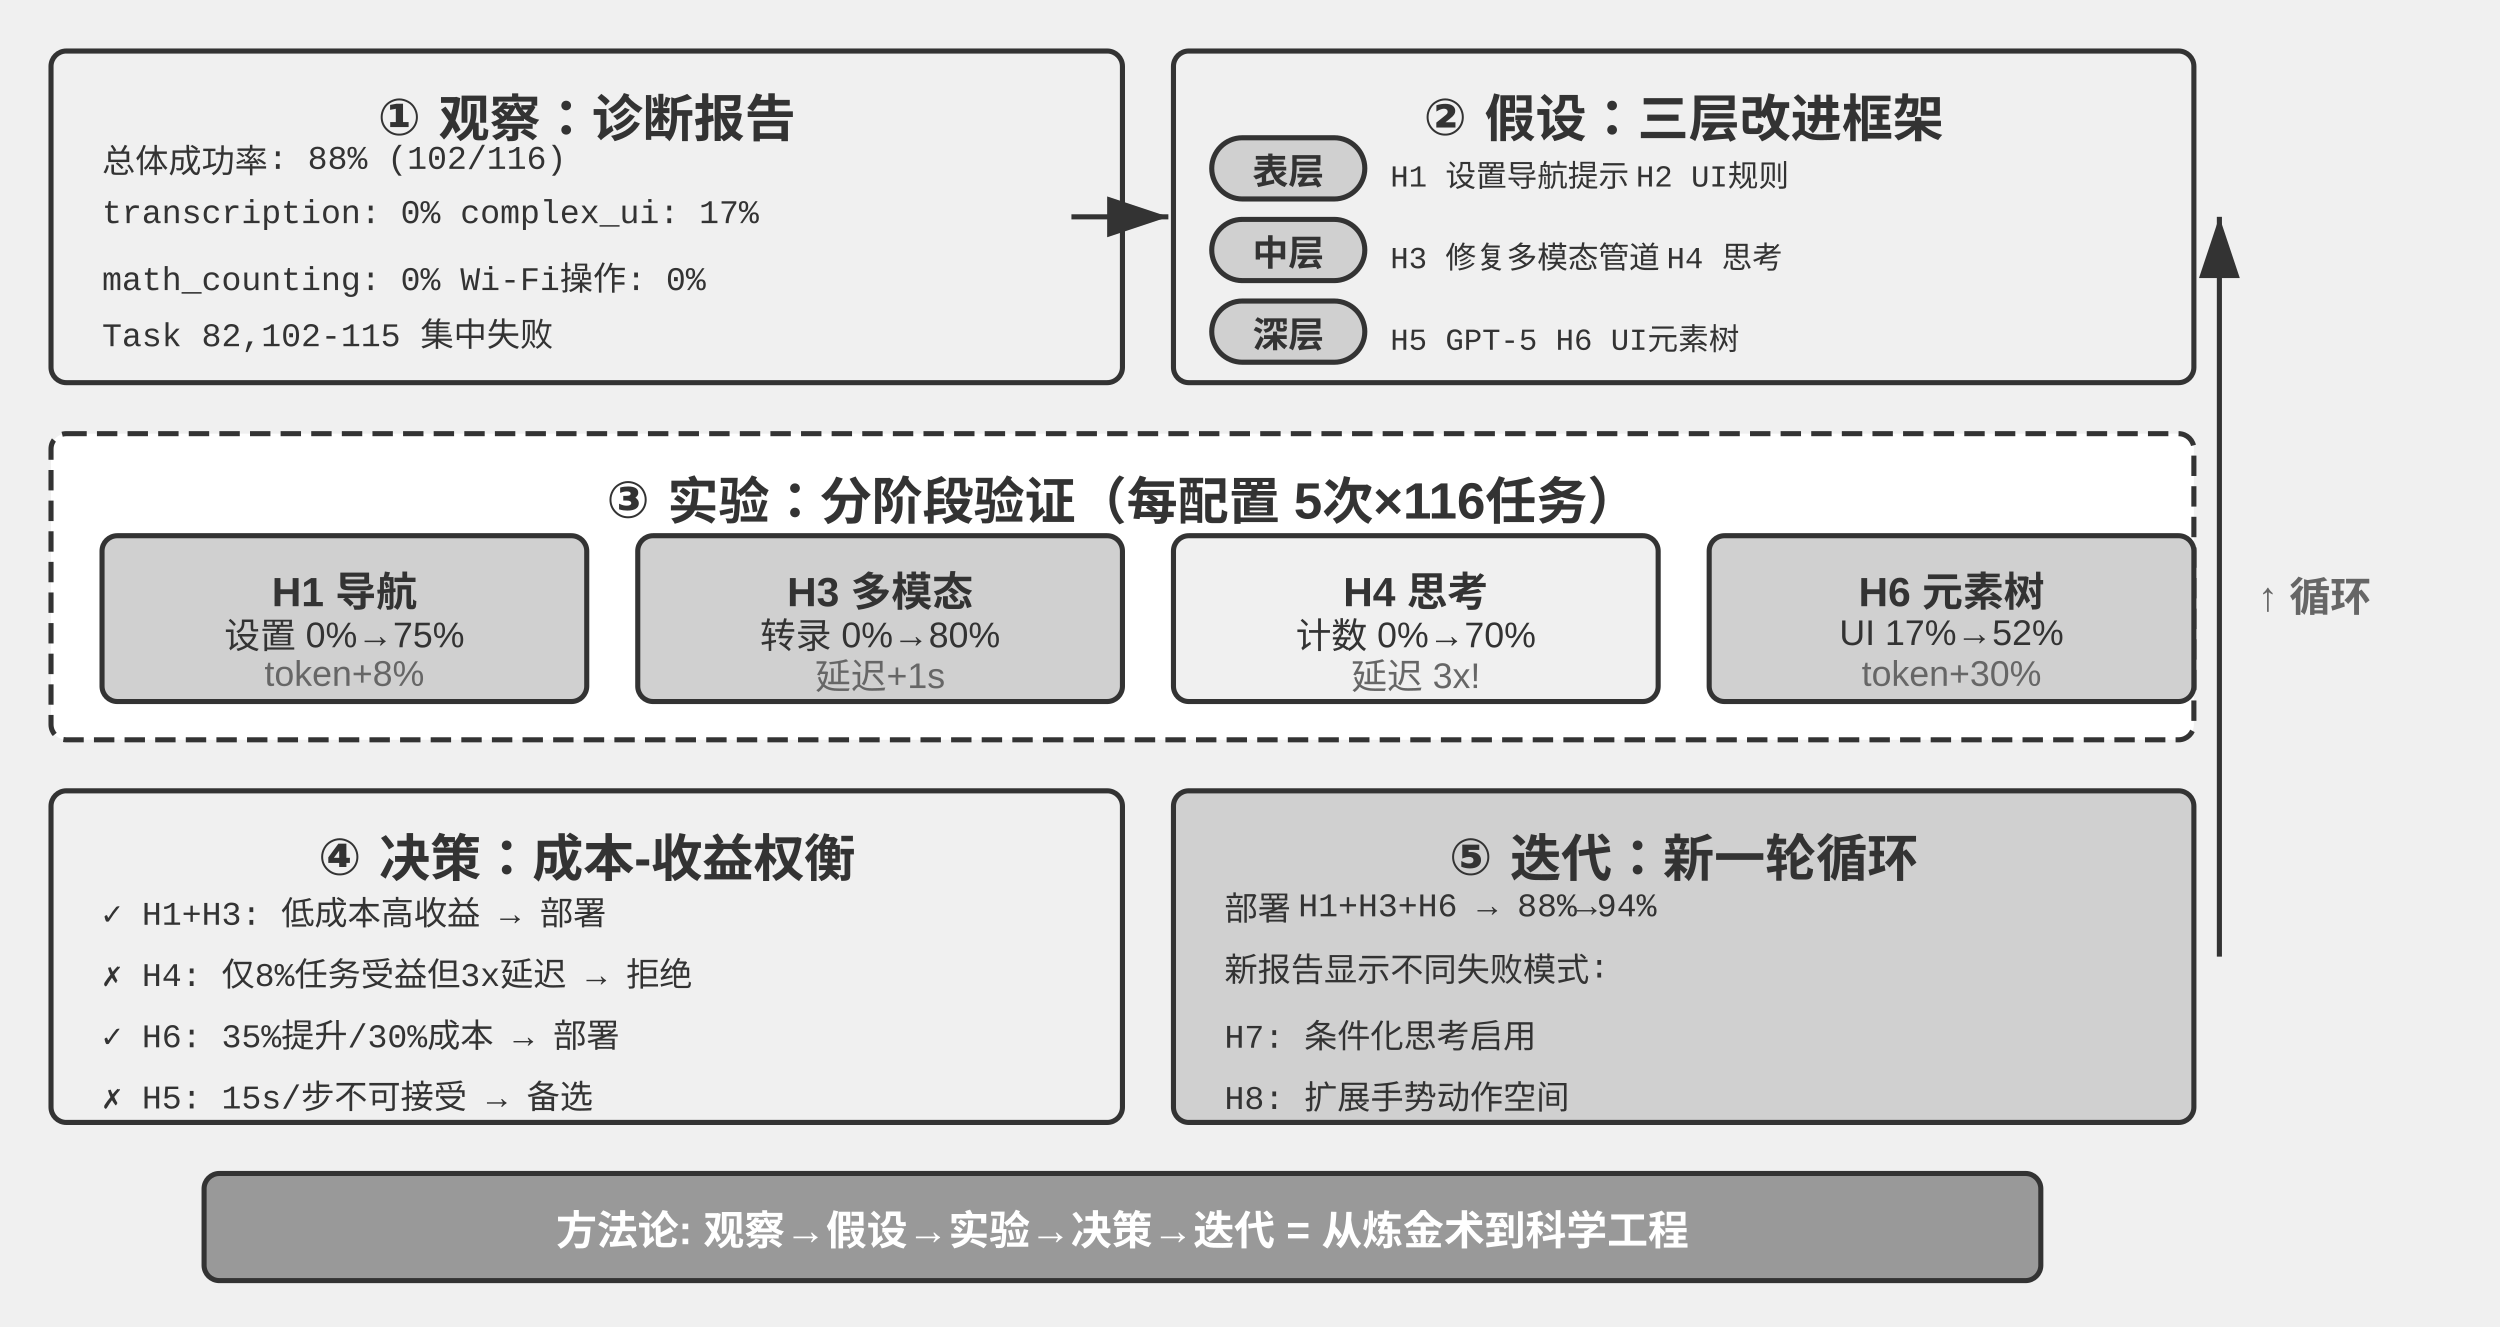
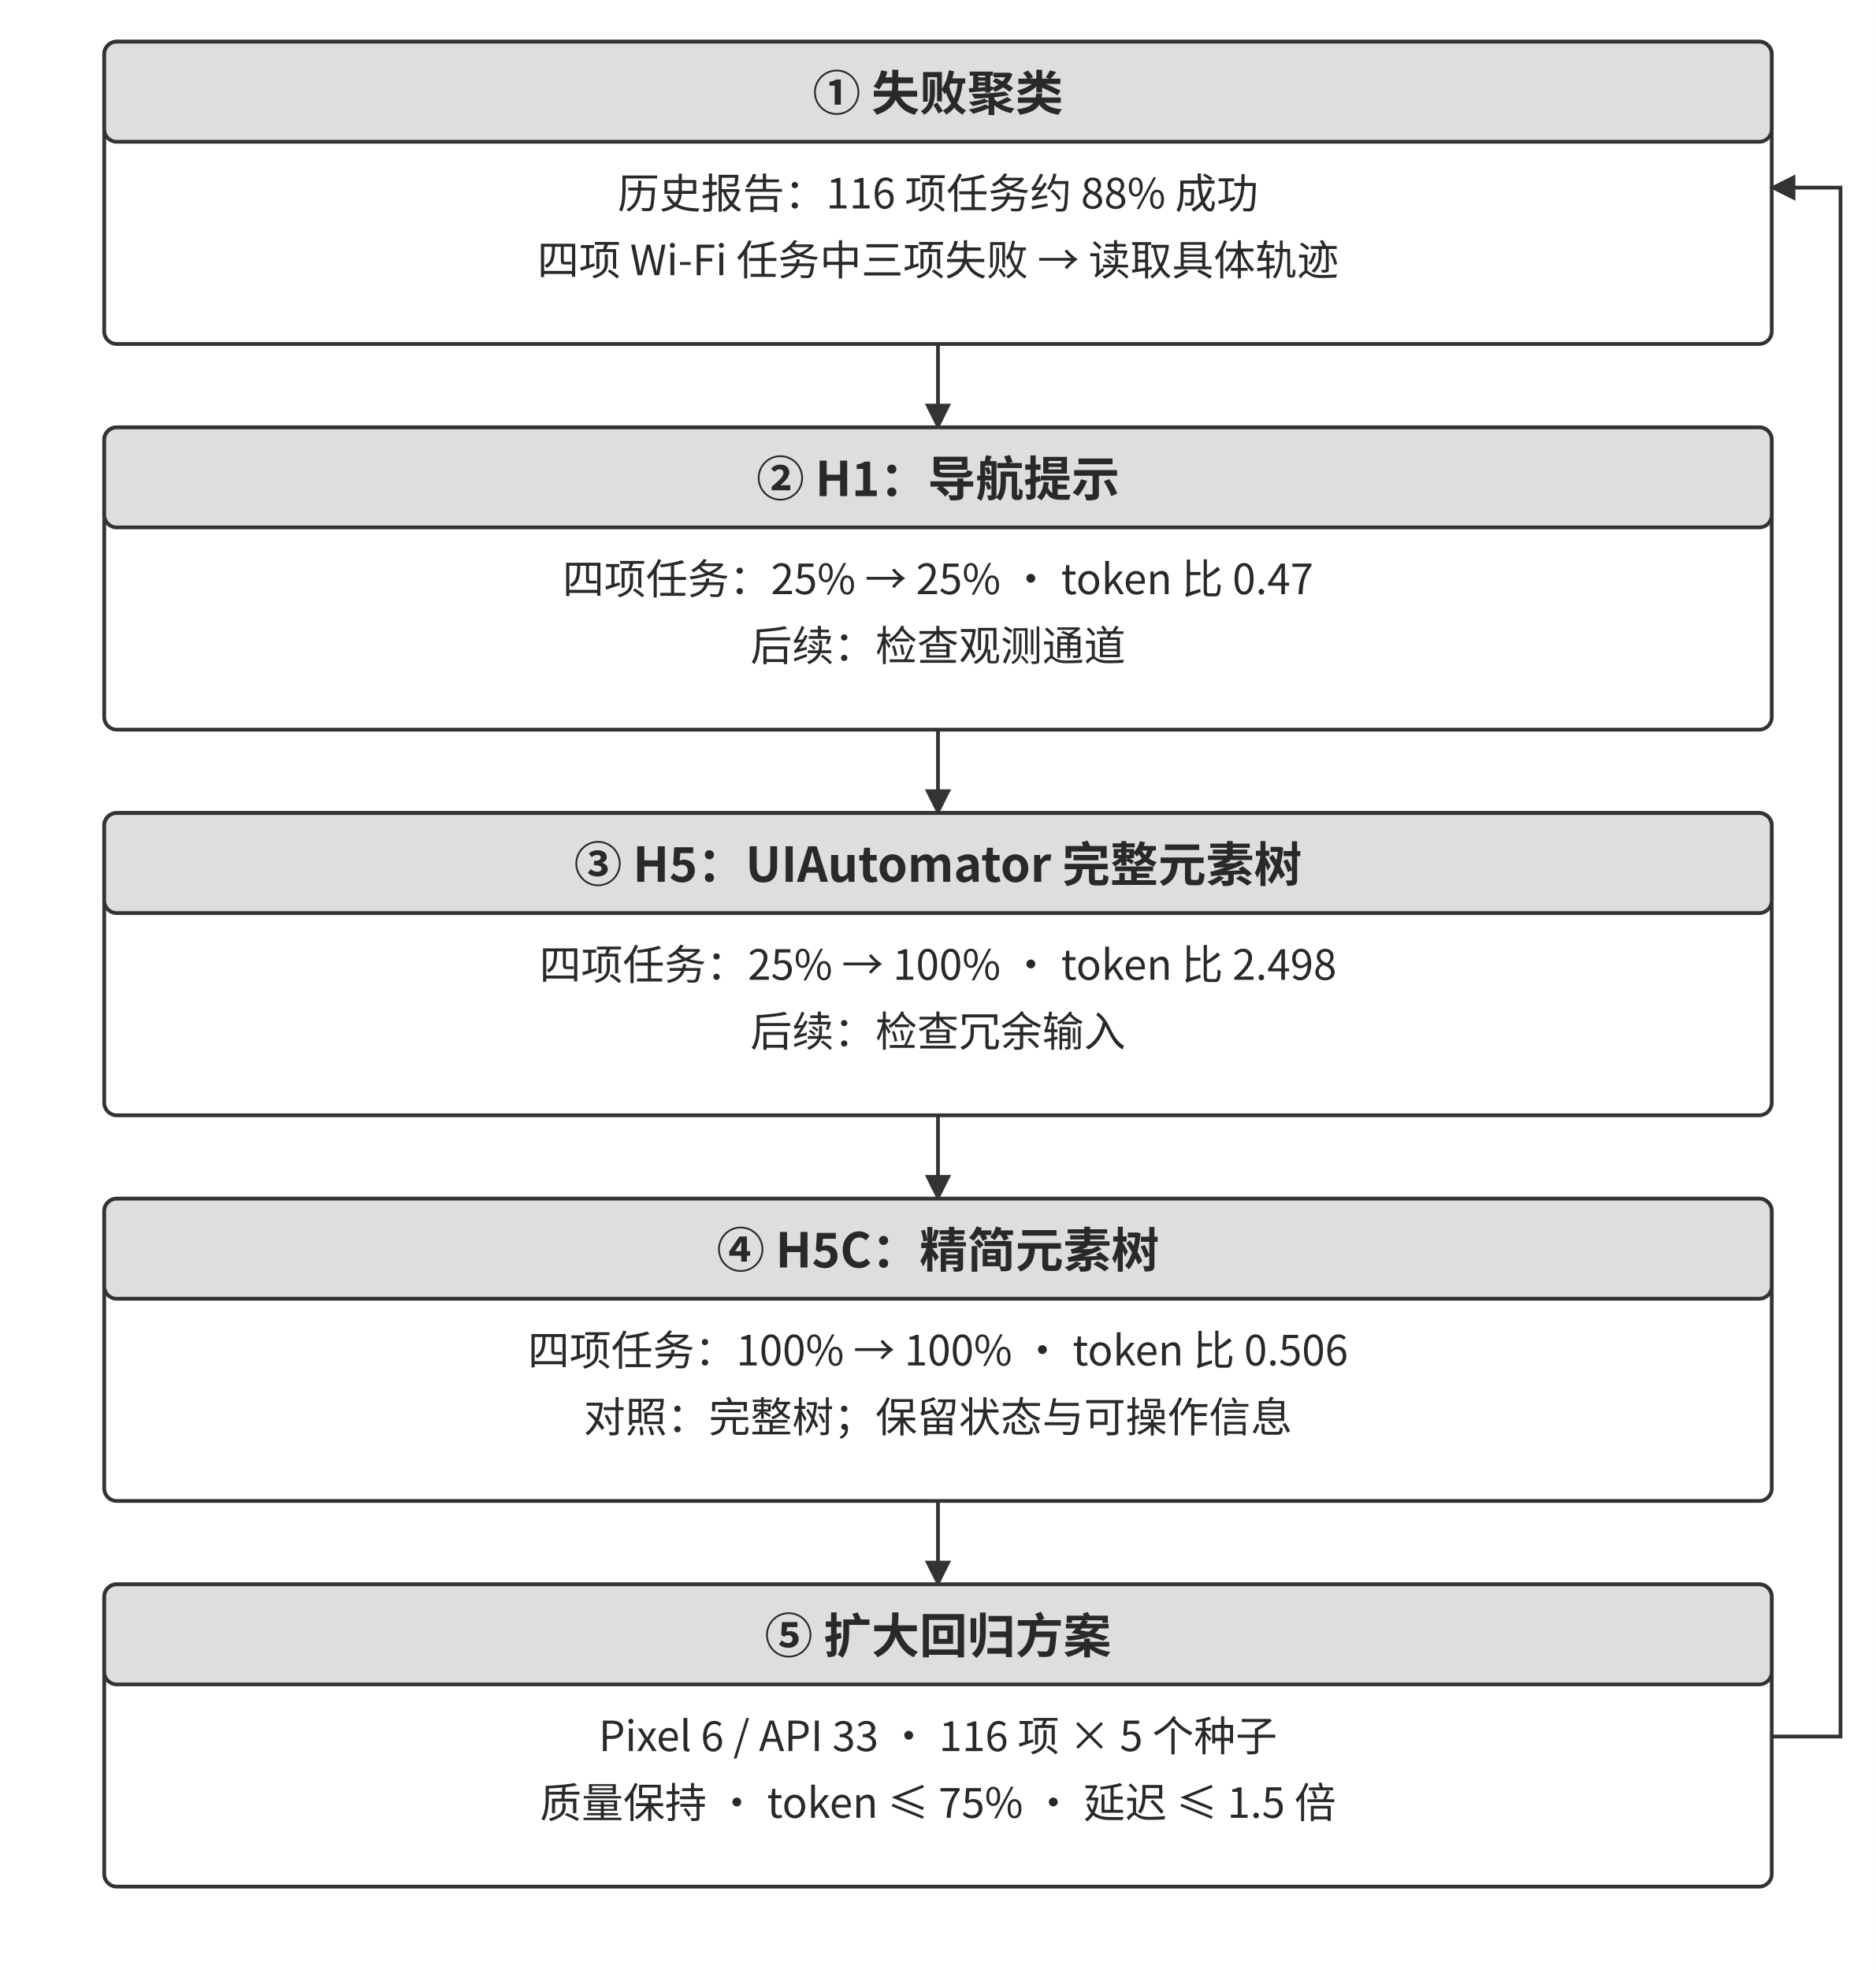
- <svg xmlns="http://www.w3.org/2000/svg" viewBox="0 40 980 520" width="980" height="520" style="background:#ffffff">
+ <svg xmlns="http://www.w3.org/2000/svg" width="150mm" height="157.50mm" viewBox="0 0 900 945" role="img" aria-labelledby="title desc">
  <defs>
-     <marker id="ah" markerWidth="12" markerHeight="8" refX="12" refY="4" orient="auto">
-       <polygon points="0 0, 12 4, 0 8" fill="#333333" />
-     </marker>
-     <marker id="ah-light" markerWidth="12" markerHeight="8" refX="12" refY="4" orient="auto">
-       <polygon points="0 0, 12 4, 0 8" fill="#999999" />
+     <marker id="arrow" viewBox="0 0 10 10" refX="9" refY="5" markerWidth="7" markerHeight="7" orient="auto-start-reverse">
+       <path d="M0 0 L10 5 L0 10 Z" fill="#333333" />
    </marker>
  </defs>
-   <rect x="20" y="60" width="420" height="130" rx="6" fill="#f0f0f0" stroke="#333333" stroke-width="2" />
-   <text x="230" y="82" font-family="Arial, 'Helvetica Neue', Helvetica, 'PingFang SC', 'Microsoft YaHei', sans-serif" font-size="20" fill="#333333" text-anchor="middle" dominant-baseline="central" font-weight="bold">① 观察：诊断报告</text>
-   <text x="40" y="102" font-family="'Courier New', Courier, monospace" font-size="13" fill="#333333" text-anchor="start" dominant-baseline="central">总体成功率: 88% (102/116)</text>
-   <text x="40" y="124" font-family="'Courier New', Courier, monospace" font-size="13" fill="#333333" text-anchor="start" dominant-baseline="central">transcription: 0%  complex_ui: 17%</text>
-   <text x="40" y="146" font-family="'Courier New', Courier, monospace" font-size="13" fill="#333333" text-anchor="start" dominant-baseline="central">math_counting: 0%  Wi-Fi操作: 0%</text>
-   <text x="40" y="168" font-family="'Courier New', Courier, monospace" font-size="13" fill="#333333" text-anchor="start" dominant-baseline="central">Task 82,102-115 集中失败</text>
-   <rect x="460" y="60" width="400" height="130" rx="6" fill="#f0f0f0" stroke="#333333" stroke-width="2" />
-   <text x="660" y="82" font-family="Arial, 'Helvetica Neue', Helvetica, 'PingFang SC', 'Microsoft YaHei', sans-serif" font-size="20" fill="#333333" text-anchor="middle" dominant-baseline="central" font-weight="bold">② 假设：三层改进框架</text>
-   <rect x="475" y="94" width="60" height="24" rx="12" fill="#d0d0d0" stroke="#333333" stroke-width="2" />
-   <text x="505.0" y="106.0" font-family="Arial, 'Helvetica Neue', Helvetica, 'PingFang SC', 'Microsoft YaHei', sans-serif" font-size="14" fill="#333333" text-anchor="middle" dominant-baseline="central" font-weight="bold">表层</text>
-   <text x="545" y="106" font-family="'Courier New', Courier, monospace" font-size="12" fill="#333333" text-anchor="start" dominant-baseline="central">H1 设置导航提示 H2 UI规则</text>
-   <rect x="475" y="126" width="60" height="24" rx="12" fill="#d0d0d0" stroke="#333333" stroke-width="2" />
-   <text x="505.0" y="138.0" font-family="Arial, 'Helvetica Neue', Helvetica, 'PingFang SC', 'Microsoft YaHei', sans-serif" font-size="14" fill="#333333" text-anchor="middle" dominant-baseline="central" font-weight="bold">中层</text>
-   <text x="545" y="138" font-family="'Courier New', Courier, monospace" font-size="12" fill="#333333" text-anchor="start" dominant-baseline="central">H3 修复多模态管道 H4 思考</text>
-   <rect x="475" y="158" width="60" height="24" rx="12" fill="#d0d0d0" stroke="#333333" stroke-width="2" />
-   <text x="505.0" y="170.0" font-family="Arial, 'Helvetica Neue', Helvetica, 'PingFang SC', 'Microsoft YaHei', sans-serif" font-size="14" fill="#333333" text-anchor="middle" dominant-baseline="central" font-weight="bold">深层</text>
-   <text x="545" y="170" font-family="'Courier New', Courier, monospace" font-size="12" fill="#333333" text-anchor="start" dominant-baseline="central">H5 GPT-5 H6 UI元素树</text>
-   <line x1="420" y1="125" x2="458" y2="125" stroke="#333333" stroke-width="2" marker-end="url(#ah)" />
-   <rect x="20" y="210" width="840" height="120" rx="6" fill="#ffffff" stroke="#333333" stroke-width="2" stroke-dasharray="8,4" />
-   <text x="440" y="232" font-family="Arial, 'Helvetica Neue', Helvetica, 'PingFang SC', 'Microsoft YaHei', sans-serif" font-size="20" fill="#333333" text-anchor="middle" dominant-baseline="central" font-weight="bold">③ 实验：分阶段验证（每配置 5次×116任务）</text>
-   <rect x="40" y="250" width="190" height="65" rx="6" fill="#d0d0d0" stroke="#333333" stroke-width="2" />
-   <text x="135" y="268" font-family="Arial, 'Helvetica Neue', Helvetica, 'PingFang SC', 'Microsoft YaHei', sans-serif" font-size="16" fill="#333333" text-anchor="middle" dominant-baseline="central" font-weight="bold">H1 导航</text>
-   <text x="135" y="288" font-family="Arial, 'Helvetica Neue', Helvetica, 'PingFang SC', 'Microsoft YaHei', sans-serif" font-size="14" fill="#333333" text-anchor="middle" dominant-baseline="central" font-weight="normal">设置 0%→75%</text>
-   <text x="135" y="304" font-family="Arial, 'Helvetica Neue', Helvetica, 'PingFang SC', 'Microsoft YaHei', sans-serif" font-size="14" fill="#666666" text-anchor="middle" dominant-baseline="central" font-weight="normal">token+8%</text>
-   <rect x="250" y="250" width="190" height="65" rx="6" fill="#d0d0d0" stroke="#333333" stroke-width="2" />
-   <text x="345" y="268" font-family="Arial, 'Helvetica Neue', Helvetica, 'PingFang SC', 'Microsoft YaHei', sans-serif" font-size="16" fill="#333333" text-anchor="middle" dominant-baseline="central" font-weight="bold">H3 多模态</text>
-   <text x="345" y="288" font-family="Arial, 'Helvetica Neue', Helvetica, 'PingFang SC', 'Microsoft YaHei', sans-serif" font-size="14" fill="#333333" text-anchor="middle" dominant-baseline="central" font-weight="normal">转录 0%→80%</text>
-   <text x="345" y="304" font-family="Arial, 'Helvetica Neue', Helvetica, 'PingFang SC', 'Microsoft YaHei', sans-serif" font-size="14" fill="#666666" text-anchor="middle" dominant-baseline="central" font-weight="normal">延迟+1s</text>
-   <rect x="460" y="250" width="190" height="65" rx="6" fill="#f0f0f0" stroke="#333333" stroke-width="2" />
-   <text x="555" y="268" font-family="Arial, 'Helvetica Neue', Helvetica, 'PingFang SC', 'Microsoft YaHei', sans-serif" font-size="16" fill="#333333" text-anchor="middle" dominant-baseline="central" font-weight="bold">H4 思考</text>
-   <text x="555" y="288" font-family="Arial, 'Helvetica Neue', Helvetica, 'PingFang SC', 'Microsoft YaHei', sans-serif" font-size="14" fill="#333333" text-anchor="middle" dominant-baseline="central" font-weight="normal">计数 0%→70%</text>
-   <text x="555" y="304" font-family="Arial, 'Helvetica Neue', Helvetica, 'PingFang SC', 'Microsoft YaHei', sans-serif" font-size="14" fill="#666666" text-anchor="middle" dominant-baseline="central" font-weight="normal">延迟 3x!</text>
-   <rect x="670" y="250" width="190" height="65" rx="6" fill="#d0d0d0" stroke="#333333" stroke-width="2" />
-   <text x="765" y="268" font-family="Arial, 'Helvetica Neue', Helvetica, 'PingFang SC', 'Microsoft YaHei', sans-serif" font-size="16" fill="#333333" text-anchor="middle" dominant-baseline="central" font-weight="bold">H6 元素树</text>
-   <text x="765" y="288" font-family="Arial, 'Helvetica Neue', Helvetica, 'PingFang SC', 'Microsoft YaHei', sans-serif" font-size="14" fill="#333333" text-anchor="middle" dominant-baseline="central" font-weight="normal">UI 17%→52%</text>
-   <text x="765" y="304" font-family="Arial, 'Helvetica Neue', Helvetica, 'PingFang SC', 'Microsoft YaHei', sans-serif" font-size="14" fill="#666666" text-anchor="middle" dominant-baseline="central" font-weight="normal">token+30%</text>
-   <rect x="20" y="350" width="420" height="130" rx="6" fill="#f0f0f0" stroke="#333333" stroke-width="2" />
-   <text x="230" y="372" font-family="Arial, 'Helvetica Neue', Helvetica, 'PingFang SC', 'Microsoft YaHei', sans-serif" font-size="20" fill="#333333" text-anchor="middle" dominant-baseline="central" font-weight="bold">④ 决策：成本-收益权衡</text>
-   <text x="40" y="395" font-family="'Courier New', Courier, monospace" font-size="13" fill="#333333" text-anchor="start" dominant-baseline="central">✓ H1+H3: 低成本高收益 → 部署</text>
-   <text x="40" y="419" font-family="'Courier New', Courier, monospace" font-size="13" fill="#333333" text-anchor="start" dominant-baseline="central">✗ H4: 仅8%任务受益但3x延迟 → 拒绝</text>
-   <text x="40" y="443" font-family="'Courier New', Courier, monospace" font-size="13" fill="#333333" text-anchor="start" dominant-baseline="central">✓ H6: 35%提升/30%成本 → 部署</text>
-   <text x="40" y="467" font-family="'Courier New', Courier, monospace" font-size="13" fill="#333333" text-anchor="start" dominant-baseline="central">✗ H5: 15s/步不可接受 → 备选</text>
-   <rect x="460" y="350" width="400" height="130" rx="6" fill="#d0d0d0" stroke="#333333" stroke-width="2" />
-   <text x="660" y="372" font-family="Arial, 'Helvetica Neue', Helvetica, 'PingFang SC', 'Microsoft YaHei', sans-serif" font-size="20" fill="#333333" text-anchor="middle" dominant-baseline="central" font-weight="bold">⑤ 迭代：新一轮循环</text>
-   <text x="480" y="395" font-family="'Courier New', Courier, monospace" font-size="13" fill="#333333" text-anchor="start" dominant-baseline="central">部署 H1+H3+H6 → 88%→94%</text>
-   <text x="480" y="419" font-family="'Courier New', Courier, monospace" font-size="13" fill="#333333" text-anchor="start" dominant-baseline="central">新报告显示不同失败模式:</text>
-   <text x="480" y="443" font-family="'Courier New', Courier, monospace" font-size="13" fill="#333333" text-anchor="start" dominant-baseline="central">  H7: 条件化思考启用</text>
-   <text x="480" y="467" font-family="'Courier New', Courier, monospace" font-size="13" fill="#333333" text-anchor="start" dominant-baseline="central">  H8: 扩展手势动作空间</text>
-   <line x1="870" y1="415" x2="870" y2="125" stroke="#333333" stroke-width="2" marker-end="url(#ah)" />
-   <text x="885" y="270" font-family="Arial, 'Helvetica Neue', Helvetica, 'PingFang SC', 'Microsoft YaHei', sans-serif" font-size="16" fill="#666666" text-anchor="start" dominant-baseline="central" font-weight="bold">↑ 循环</text>
-   <rect x="80" y="500" width="720" height="42" rx="6" fill="#999999" stroke="#333333" stroke-width="2" />
-   <text x="440" y="521" font-family="Arial, 'Helvetica Neue', Helvetica, 'PingFang SC', 'Microsoft YaHei', sans-serif" font-size="16" fill="#ffffff" text-anchor="middle" dominant-baseline="central" font-weight="bold">方法论: 观察→假设→实验→决策→迭代 = 从炼金术到科学工程</text>
+   <rect width="900" height="945" fill="#ffffff" />
+   <rect x="50" y="20" width="800" height="145" rx="6" fill="#ffffff" stroke="#333333" stroke-width="1.8" />
+   <rect x="50" y="20" width="800" height="48" rx="6" fill="#dedede" stroke="#333333" stroke-width="1.8" />
+   <text x="450.0" y="53" text-anchor="middle" font-family="Noto Sans CJK SC,Source Han Sans CN,Microsoft YaHei,sans-serif" font-size="23" font-weight="700" fill="#292929">① 失败聚类</text>
+   <text x="450.0" y="100" text-anchor="middle" font-family="Noto Sans CJK SC,Source Han Sans CN,Microsoft YaHei,sans-serif" font-size="20" font-weight="400" fill="#292929">历史报告：116 项任务约 88% 成功</text>
+   <text x="450.0" y="132" text-anchor="middle" font-family="Noto Sans CJK SC,Source Han Sans CN,Microsoft YaHei,sans-serif" font-size="20" font-weight="400" fill="#292929">四项 Wi-Fi 任务中三项失败 → 读取具体轨迹</text>
+   <path d="M 450 165 L 450 205" fill="none" stroke="#333333" stroke-width="1.8" marker-end="url(#arrow)" />
+   <rect x="50" y="205" width="800" height="145" rx="6" fill="#ffffff" stroke="#333333" stroke-width="1.8" />
+   <rect x="50" y="205" width="800" height="48" rx="6" fill="#dedede" stroke="#333333" stroke-width="1.8" />
+   <text x="450.0" y="238" text-anchor="middle" font-family="Noto Sans CJK SC,Source Han Sans CN,Microsoft YaHei,sans-serif" font-size="23" font-weight="700" fill="#292929">② H1：导航提示</text>
+   <text x="450.0" y="285" text-anchor="middle" font-family="Noto Sans CJK SC,Source Han Sans CN,Microsoft YaHei,sans-serif" font-size="20" font-weight="400" fill="#292929">四项任务：25% → 25% · token 比 0.47</text>
+   <text x="450.0" y="317" text-anchor="middle" font-family="Noto Sans CJK SC,Source Han Sans CN,Microsoft YaHei,sans-serif" font-size="20" font-weight="400" fill="#292929">后续：检查观测通道</text>
+   <path d="M 450 350 L 450 390" fill="none" stroke="#333333" stroke-width="1.8" marker-end="url(#arrow)" />
+   <rect x="50" y="390" width="800" height="145" rx="6" fill="#ffffff" stroke="#333333" stroke-width="1.8" />
+   <rect x="50" y="390" width="800" height="48" rx="6" fill="#dedede" stroke="#333333" stroke-width="1.8" />
+   <text x="450.0" y="423" text-anchor="middle" font-family="Noto Sans CJK SC,Source Han Sans CN,Microsoft YaHei,sans-serif" font-size="23" font-weight="700" fill="#292929">③ H5：UIAutomator 完整元素树</text>
+   <text x="450.0" y="470" text-anchor="middle" font-family="Noto Sans CJK SC,Source Han Sans CN,Microsoft YaHei,sans-serif" font-size="20" font-weight="400" fill="#292929">四项任务：25% → 100% · token 比 2.498</text>
+   <text x="450.0" y="502" text-anchor="middle" font-family="Noto Sans CJK SC,Source Han Sans CN,Microsoft YaHei,sans-serif" font-size="20" font-weight="400" fill="#292929">后续：检查冗余输入</text>
+   <path d="M 450 535 L 450 575" fill="none" stroke="#333333" stroke-width="1.8" marker-end="url(#arrow)" />
+   <rect x="50" y="575" width="800" height="145" rx="6" fill="#ffffff" stroke="#333333" stroke-width="1.8" />
+   <rect x="50" y="575" width="800" height="48" rx="6" fill="#dedede" stroke="#333333" stroke-width="1.8" />
+   <text x="450.0" y="608" text-anchor="middle" font-family="Noto Sans CJK SC,Source Han Sans CN,Microsoft YaHei,sans-serif" font-size="23" font-weight="700" fill="#292929">④ H5C：精简元素树</text>
+   <text x="450.0" y="655" text-anchor="middle" font-family="Noto Sans CJK SC,Source Han Sans CN,Microsoft YaHei,sans-serif" font-size="20" font-weight="400" fill="#292929">四项任务：100% → 100% · token 比 0.506</text>
+   <text x="450.0" y="687" text-anchor="middle" font-family="Noto Sans CJK SC,Source Han Sans CN,Microsoft YaHei,sans-serif" font-size="20" font-weight="400" fill="#292929">对照：完整树；保留状态与可操作信息</text>
+   <path d="M 450 720 L 450 760" fill="none" stroke="#333333" stroke-width="1.8" marker-end="url(#arrow)" />
+   <rect x="50" y="760" width="800" height="145" rx="6" fill="#ffffff" stroke="#333333" stroke-width="1.8" />
+   <rect x="50" y="760" width="800" height="48" rx="6" fill="#dedede" stroke="#333333" stroke-width="1.8" />
+   <text x="450.0" y="793" text-anchor="middle" font-family="Noto Sans CJK SC,Source Han Sans CN,Microsoft YaHei,sans-serif" font-size="23" font-weight="700" fill="#292929">⑤ 扩大回归方案</text>
+   <text x="450.0" y="840" text-anchor="middle" font-family="Noto Sans CJK SC,Source Han Sans CN,Microsoft YaHei,sans-serif" font-size="20" font-weight="400" fill="#292929">Pixel 6 / API 33 · 116 项 × 5 个种子</text>
+   <text x="450.0" y="872" text-anchor="middle" font-family="Noto Sans CJK SC,Source Han Sans CN,Microsoft YaHei,sans-serif" font-size="20" font-weight="400" fill="#292929">质量保持 · token ≤ 75% · 延迟 ≤ 1.5 倍</text>
+   <path d="M 850 833 L 883 833 L 883 90 L 850 90" fill="none" stroke="#333333" stroke-width="1.8" marker-end="url(#arrow)" />
</svg>
